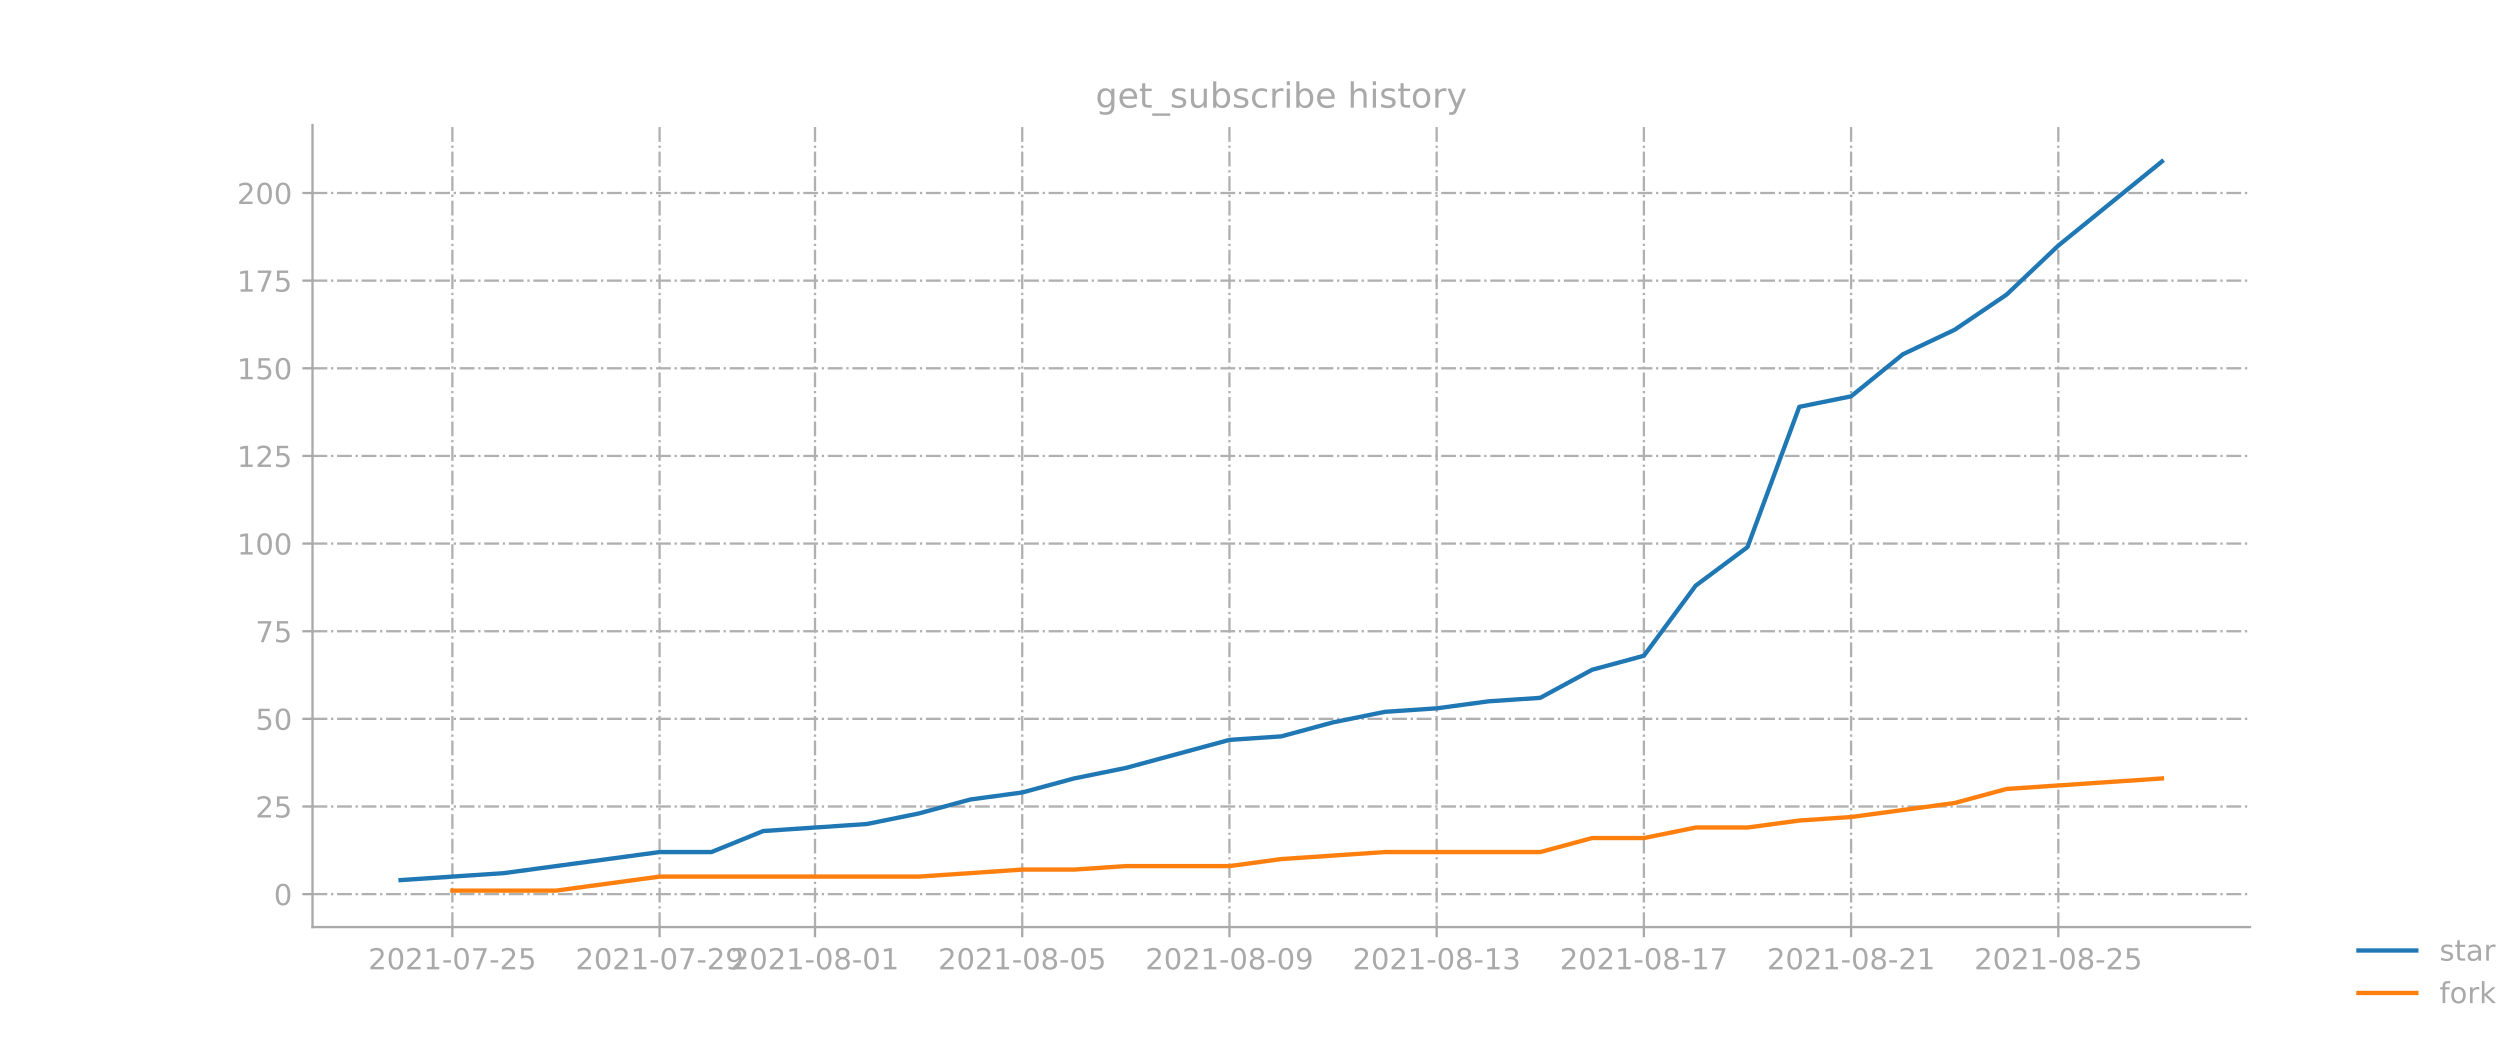
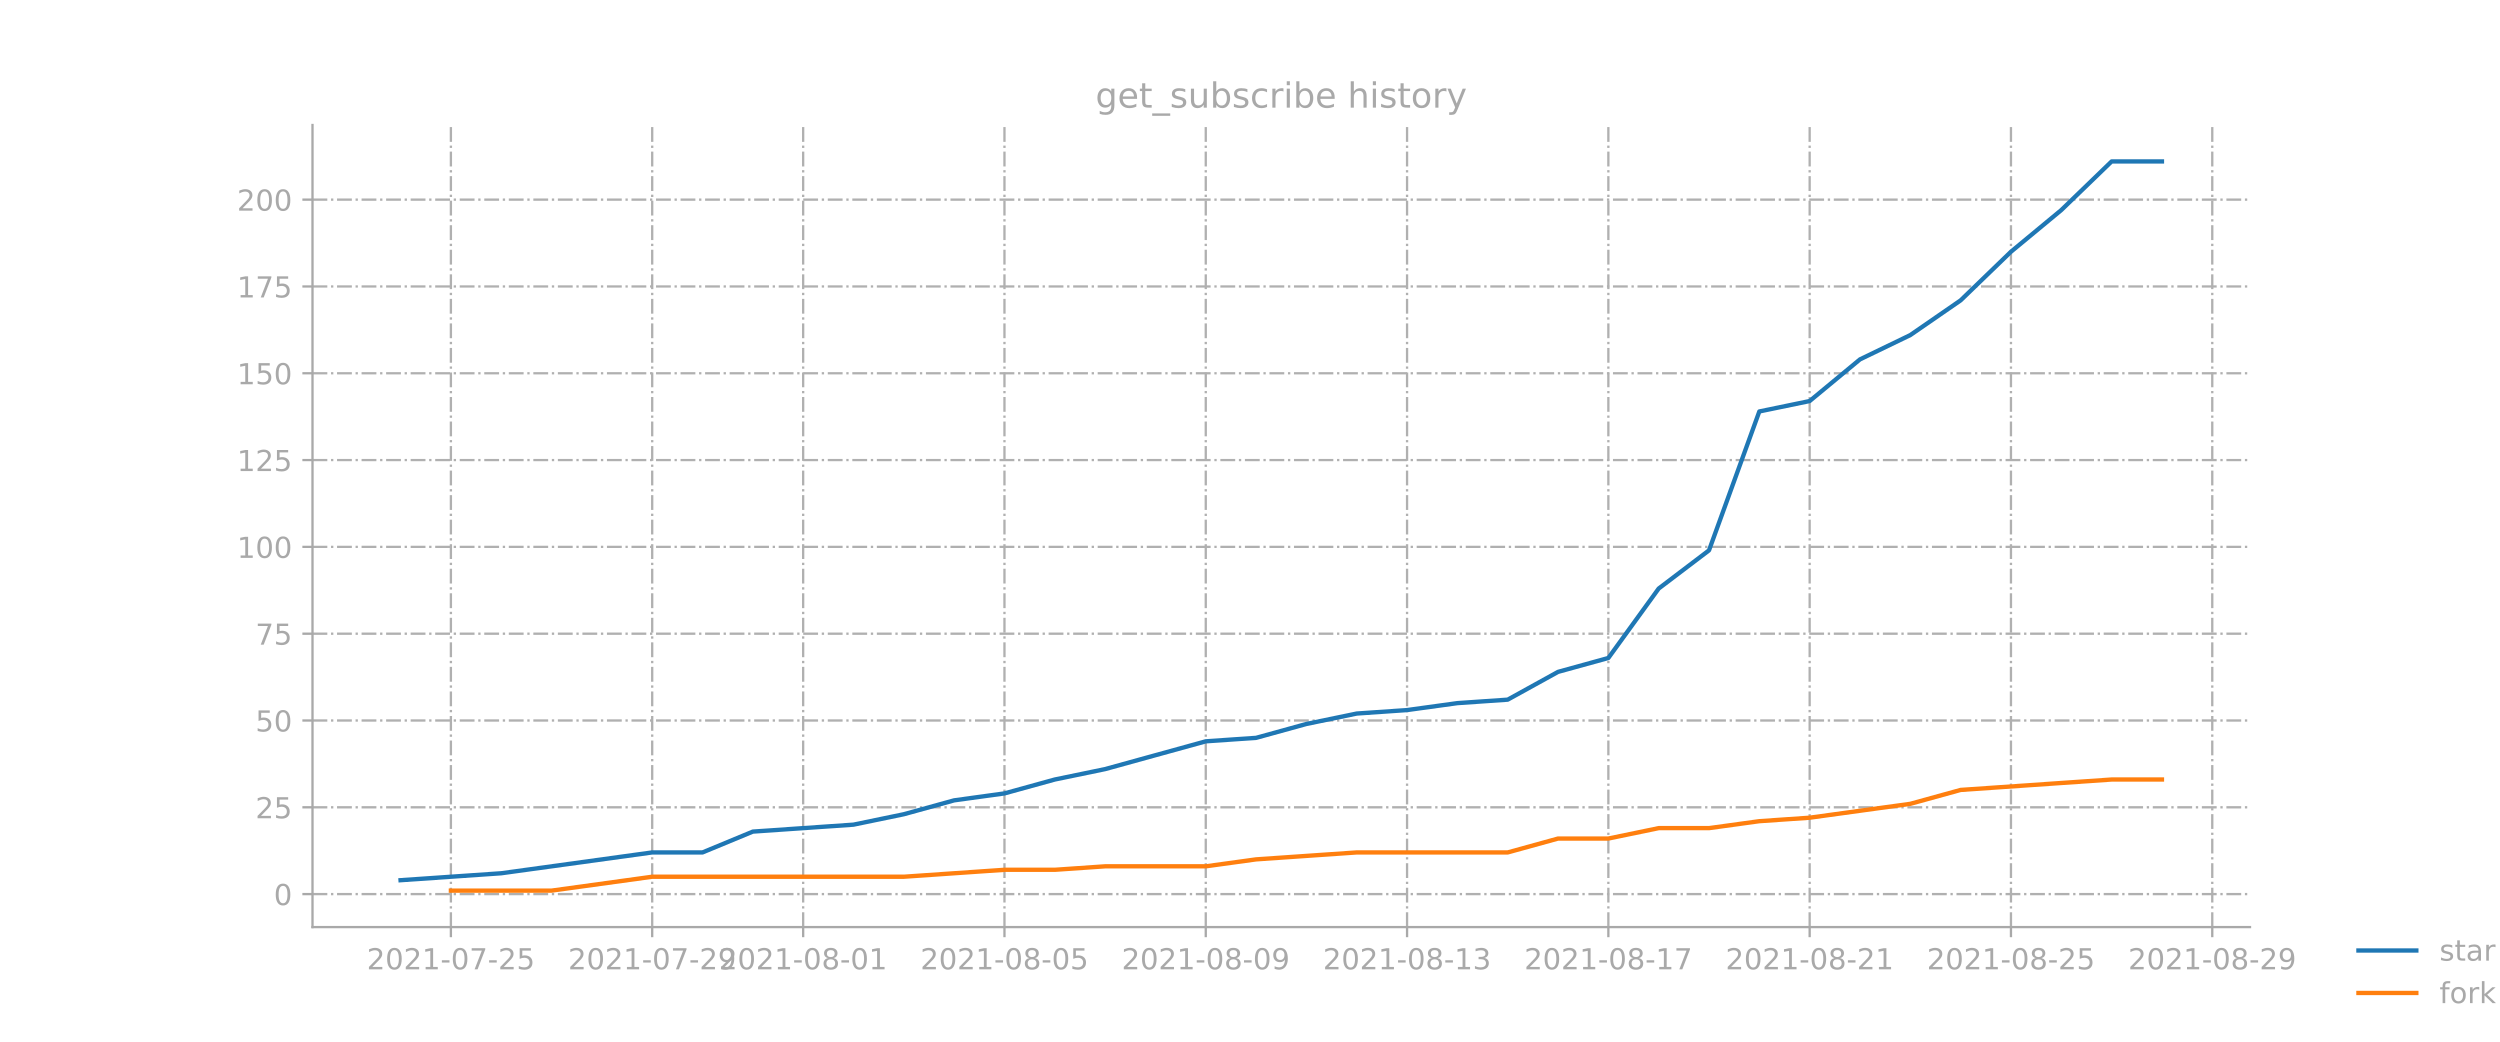
<svg xmlns="http://www.w3.org/2000/svg" xmlns:xlink="http://www.w3.org/1999/xlink" height="360pt" version="1.1" viewBox="0 0 864 360" width="864pt">
  <defs>
    <style type="text/css">*{stroke-linecap:butt;stroke-linejoin:round;}</style>
  </defs>
  <g id="figure_1">
    <g id="patch_1">
      <path d="M 0 360  L 864 360  L 864 0  L 0 0  z " style="fill:none;opacity:0;" />
    </g>
    <g id="axes_1">
      <g id="patch_2">
        <path d="M 108 320.4  L 777.6 320.4  L 777.6 43.2  L 108 43.2  z " style="fill:none;opacity:0;" />
      </g>
      <g id="matplotlib.axis_1">
        <g id="xtick_1">
          <g id="line2d_1">
-             <path clip-path="url(#p028cdc02c2)" d="M 156.34 320.4  L 156.34 43.2  " style="fill:none;stroke:#b0b0b0;stroke-dasharray:5.12,1.28,0.8,1.28;stroke-dashoffset:0;stroke-width:0.8;" />
+             <path clip-path="url(#p66bc255446)" d="M 155.829 320.4  L 155.829 43.2  " style="fill:none;stroke:#b0b0b0;stroke-dasharray:5.12,1.28,0.8,1.28;stroke-dashoffset:0;stroke-width:0.8;" />
          </g>
          <g id="line2d_2">
            <defs>
-               <path d="M 0 0  L 0 3.5  " id="mcc7160a226" style="stroke:#a9a9a9;stroke-width:0.8;" />
+               <path d="M 0 0  L 0 3.5  " id="m438dc168dd" style="stroke:#a9a9a9;stroke-width:0.8;" />
            </defs>
            <g>
-               <use style="fill:#a9a9a9;stroke:#a9a9a9;stroke-width:0.8;" x="156.34" xlink:href="#mcc7160a226" y="320.4" />
+               <use style="fill:#a9a9a9;stroke:#a9a9a9;stroke-width:0.8;" x="155.829" xlink:href="#m438dc168dd" y="320.4" />
            </g>
          </g>
          <g id="text_1">
-             <g style="fill:#a9a9a9;" transform="translate(127.2823 334.9984)scale(0.1 -0.1)">
+             <g style="fill:#a9a9a9;" transform="translate(126.7708 334.9984)scale(0.1 -0.1)">
              <defs>
                <path d="M 1228 531  L 3431 531  L 3431 0  L 469 0  L 469 531  Q 828 903 1448 1529  Q 2069 2156 2228 2338  Q 2531 2678 2651 2914  Q 2772 3150 2772 3378  Q 2772 3750 2511 3984  Q 2250 4219 1831 4219  Q 1534 4219 1204 4116  Q 875 4013 500 3803  L 500 4441  Q 881 4594 1212 4672  Q 1544 4750 1819 4750  Q 2544 4750 2975 4387  Q 3406 4025 3406 3419  Q 3406 3131 3298 2873  Q 3191 2616 2906 2266  Q 2828 2175 2409 1742  Q 1991 1309 1228 531  z " id="DejaVuSans-32" transform="scale(0.015625)" />
                <path d="M 2034 4250  Q 1547 4250 1301 3770  Q 1056 3291 1056 2328  Q 1056 1369 1301 889  Q 1547 409 2034 409  Q 2525 409 2770 889  Q 3016 1369 3016 2328  Q 3016 3291 2770 3770  Q 2525 4250 2034 4250  z M 2034 4750  Q 2819 4750 3233 4129  Q 3647 3509 3647 2328  Q 3647 1150 3233 529  Q 2819 -91 2034 -91  Q 1250 -91 836 529  Q 422 1150 422 2328  Q 422 3509 836 4129  Q 1250 4750 2034 4750  z " id="DejaVuSans-30" transform="scale(0.015625)" />
                <path d="M 794 531  L 1825 531  L 1825 4091  L 703 3866  L 703 4441  L 1819 4666  L 2450 4666  L 2450 531  L 3481 531  L 3481 0  L 794 0  L 794 531  z " id="DejaVuSans-31" transform="scale(0.015625)" />
                <path d="M 313 2009  L 1997 2009  L 1997 1497  L 313 1497  L 313 2009  z " id="DejaVuSans-2d" transform="scale(0.015625)" />
                <path d="M 525 4666  L 3525 4666  L 3525 4397  L 1831 0  L 1172 0  L 2766 4134  L 525 4134  L 525 4666  z " id="DejaVuSans-37" transform="scale(0.015625)" />
                <path d="M 691 4666  L 3169 4666  L 3169 4134  L 1269 4134  L 1269 2991  Q 1406 3038 1543 3061  Q 1681 3084 1819 3084  Q 2600 3084 3056 2656  Q 3513 2228 3513 1497  Q 3513 744 3044 326  Q 2575 -91 1722 -91  Q 1428 -91 1123 -41  Q 819 9 494 109  L 494 744  Q 775 591 1075 516  Q 1375 441 1709 441  Q 2250 441 2565 725  Q 2881 1009 2881 1497  Q 2881 1984 2565 2268  Q 2250 2553 1709 2553  Q 1456 2553 1204 2497  Q 953 2441 691 2322  L 691 4666  z " id="DejaVuSans-35" transform="scale(0.015625)" />
              </defs>
              <use xlink:href="#DejaVuSans-32" />
              <use x="63.623" xlink:href="#DejaVuSans-30" />
              <use x="127.246" xlink:href="#DejaVuSans-32" />
              <use x="190.869" xlink:href="#DejaVuSans-31" />
              <use x="254.492" xlink:href="#DejaVuSans-2d" />
              <use x="290.576" xlink:href="#DejaVuSans-30" />
              <use x="354.199" xlink:href="#DejaVuSans-37" />
              <use x="417.822" xlink:href="#DejaVuSans-2d" />
              <use x="453.906" xlink:href="#DejaVuSans-32" />
              <use x="517.529" xlink:href="#DejaVuSans-35" />
            </g>
          </g>
        </g>
        <g id="xtick_2">
          <g id="line2d_3">
-             <path clip-path="url(#p028cdc02c2)" d="M 227.955 320.4  L 227.955 43.2  " style="fill:none;stroke:#b0b0b0;stroke-dasharray:5.12,1.28,0.8,1.28;stroke-dashoffset:0;stroke-width:0.8;" />
+             <path clip-path="url(#p66bc255446)" d="M 225.397 320.4  L 225.397 43.2  " style="fill:none;stroke:#b0b0b0;stroke-dasharray:5.12,1.28,0.8,1.28;stroke-dashoffset:0;stroke-width:0.8;" />
          </g>
          <g id="line2d_4">
            <g>
-               <use style="fill:#a9a9a9;stroke:#a9a9a9;stroke-width:0.8;" x="227.955" xlink:href="#mcc7160a226" y="320.4" />
+               <use style="fill:#a9a9a9;stroke:#a9a9a9;stroke-width:0.8;" x="225.397" xlink:href="#m438dc168dd" y="320.4" />
            </g>
          </g>
          <g id="text_2">
-             <g style="fill:#a9a9a9;" transform="translate(198.8973 334.9984)scale(0.1 -0.1)">
+             <g style="fill:#a9a9a9;" transform="translate(196.3396 334.9984)scale(0.1 -0.1)">
              <defs>
                <path d="M 703 97  L 703 672  Q 941 559 1184 500  Q 1428 441 1663 441  Q 2288 441 2617 861  Q 2947 1281 2994 2138  Q 2813 1869 2534 1725  Q 2256 1581 1919 1581  Q 1219 1581 811 2004  Q 403 2428 403 3163  Q 403 3881 828 4315  Q 1253 4750 1959 4750  Q 2769 4750 3195 4129  Q 3622 3509 3622 2328  Q 3622 1225 3098 567  Q 2575 -91 1691 -91  Q 1453 -91 1209 -44  Q 966 3 703 97  z M 1959 2075  Q 2384 2075 2632 2365  Q 2881 2656 2881 3163  Q 2881 3666 2632 3958  Q 2384 4250 1959 4250  Q 1534 4250 1286 3958  Q 1038 3666 1038 3163  Q 1038 2656 1286 2365  Q 1534 2075 1959 2075  z " id="DejaVuSans-39" transform="scale(0.015625)" />
              </defs>
              <use xlink:href="#DejaVuSans-32" />
              <use x="63.623" xlink:href="#DejaVuSans-30" />
              <use x="127.246" xlink:href="#DejaVuSans-32" />
              <use x="190.869" xlink:href="#DejaVuSans-31" />
              <use x="254.492" xlink:href="#DejaVuSans-2d" />
              <use x="290.576" xlink:href="#DejaVuSans-30" />
              <use x="354.199" xlink:href="#DejaVuSans-37" />
              <use x="417.822" xlink:href="#DejaVuSans-2d" />
              <use x="453.906" xlink:href="#DejaVuSans-32" />
              <use x="517.529" xlink:href="#DejaVuSans-39" />
            </g>
          </g>
        </g>
        <g id="xtick_3">
          <g id="line2d_5">
-             <path clip-path="url(#p028cdc02c2)" d="M 281.666 320.4  L 281.666 43.2  " style="fill:none;stroke:#b0b0b0;stroke-dasharray:5.12,1.28,0.8,1.28;stroke-dashoffset:0;stroke-width:0.8;" />
+             <path clip-path="url(#p66bc255446)" d="M 277.574 320.4  L 277.574 43.2  " style="fill:none;stroke:#b0b0b0;stroke-dasharray:5.12,1.28,0.8,1.28;stroke-dashoffset:0;stroke-width:0.8;" />
          </g>
          <g id="line2d_6">
            <g>
-               <use style="fill:#a9a9a9;stroke:#a9a9a9;stroke-width:0.8;" x="281.666" xlink:href="#mcc7160a226" y="320.4" />
+               <use style="fill:#a9a9a9;stroke:#a9a9a9;stroke-width:0.8;" x="277.574" xlink:href="#m438dc168dd" y="320.4" />
            </g>
          </g>
          <g id="text_3">
-             <g style="fill:#a9a9a9;" transform="translate(252.6085 334.9984)scale(0.1 -0.1)">
+             <g style="fill:#a9a9a9;" transform="translate(248.5162 334.9984)scale(0.1 -0.1)">
              <defs>
                <path d="M 2034 2216  Q 1584 2216 1326 1975  Q 1069 1734 1069 1313  Q 1069 891 1326 650  Q 1584 409 2034 409  Q 2484 409 2743 651  Q 3003 894 3003 1313  Q 3003 1734 2745 1975  Q 2488 2216 2034 2216  z M 1403 2484  Q 997 2584 770 2862  Q 544 3141 544 3541  Q 544 4100 942 4425  Q 1341 4750 2034 4750  Q 2731 4750 3128 4425  Q 3525 4100 3525 3541  Q 3525 3141 3298 2862  Q 3072 2584 2669 2484  Q 3125 2378 3379 2068  Q 3634 1759 3634 1313  Q 3634 634 3220 271  Q 2806 -91 2034 -91  Q 1263 -91 848 271  Q 434 634 434 1313  Q 434 1759 690 2068  Q 947 2378 1403 2484  z M 1172 3481  Q 1172 3119 1398 2916  Q 1625 2713 2034 2713  Q 2441 2713 2670 2916  Q 2900 3119 2900 3481  Q 2900 3844 2670 4047  Q 2441 4250 2034 4250  Q 1625 4250 1398 4047  Q 1172 3844 1172 3481  z " id="DejaVuSans-38" transform="scale(0.015625)" />
              </defs>
              <use xlink:href="#DejaVuSans-32" />
              <use x="63.623" xlink:href="#DejaVuSans-30" />
              <use x="127.246" xlink:href="#DejaVuSans-32" />
              <use x="190.869" xlink:href="#DejaVuSans-31" />
              <use x="254.492" xlink:href="#DejaVuSans-2d" />
              <use x="290.576" xlink:href="#DejaVuSans-30" />
              <use x="354.199" xlink:href="#DejaVuSans-38" />
              <use x="417.822" xlink:href="#DejaVuSans-2d" />
              <use x="453.906" xlink:href="#DejaVuSans-30" />
              <use x="517.529" xlink:href="#DejaVuSans-31" />
            </g>
          </g>
        </g>
        <g id="xtick_4">
          <g id="line2d_7">
-             <path clip-path="url(#p028cdc02c2)" d="M 353.281 320.4  L 353.281 43.2  " style="fill:none;stroke:#b0b0b0;stroke-dasharray:5.12,1.28,0.8,1.28;stroke-dashoffset:0;stroke-width:0.8;" />
+             <path clip-path="url(#p66bc255446)" d="M 347.143 320.4  L 347.143 43.2  " style="fill:none;stroke:#b0b0b0;stroke-dasharray:5.12,1.28,0.8,1.28;stroke-dashoffset:0;stroke-width:0.8;" />
          </g>
          <g id="line2d_8">
            <g>
-               <use style="fill:#a9a9a9;stroke:#a9a9a9;stroke-width:0.8;" x="353.281" xlink:href="#mcc7160a226" y="320.4" />
+               <use style="fill:#a9a9a9;stroke:#a9a9a9;stroke-width:0.8;" x="347.143" xlink:href="#m438dc168dd" y="320.4" />
            </g>
          </g>
          <g id="text_4">
-             <g style="fill:#a9a9a9;" transform="translate(324.2235 334.9984)scale(0.1 -0.1)">
+             <g style="fill:#a9a9a9;" transform="translate(318.085 334.9984)scale(0.1 -0.1)">
              <use xlink:href="#DejaVuSans-32" />
              <use x="63.623" xlink:href="#DejaVuSans-30" />
              <use x="127.246" xlink:href="#DejaVuSans-32" />
              <use x="190.869" xlink:href="#DejaVuSans-31" />
              <use x="254.492" xlink:href="#DejaVuSans-2d" />
              <use x="290.576" xlink:href="#DejaVuSans-30" />
              <use x="354.199" xlink:href="#DejaVuSans-38" />
              <use x="417.822" xlink:href="#DejaVuSans-2d" />
              <use x="453.906" xlink:href="#DejaVuSans-30" />
              <use x="517.529" xlink:href="#DejaVuSans-35" />
            </g>
          </g>
        </g>
        <g id="xtick_5">
          <g id="line2d_9">
-             <path clip-path="url(#p028cdc02c2)" d="M 424.896 320.4  L 424.896 43.2  " style="fill:none;stroke:#b0b0b0;stroke-dasharray:5.12,1.28,0.8,1.28;stroke-dashoffset:0;stroke-width:0.8;" />
+             <path clip-path="url(#p66bc255446)" d="M 416.712 320.4  L 416.712 43.2  " style="fill:none;stroke:#b0b0b0;stroke-dasharray:5.12,1.28,0.8,1.28;stroke-dashoffset:0;stroke-width:0.8;" />
          </g>
          <g id="line2d_10">
            <g>
-               <use style="fill:#a9a9a9;stroke:#a9a9a9;stroke-width:0.8;" x="424.896" xlink:href="#mcc7160a226" y="320.4" />
+               <use style="fill:#a9a9a9;stroke:#a9a9a9;stroke-width:0.8;" x="416.712" xlink:href="#m438dc168dd" y="320.4" />
            </g>
          </g>
          <g id="text_5">
-             <g style="fill:#a9a9a9;" transform="translate(395.8384 334.9984)scale(0.1 -0.1)">
+             <g style="fill:#a9a9a9;" transform="translate(387.6539 334.9984)scale(0.1 -0.1)">
              <use xlink:href="#DejaVuSans-32" />
              <use x="63.623" xlink:href="#DejaVuSans-30" />
              <use x="127.246" xlink:href="#DejaVuSans-32" />
              <use x="190.869" xlink:href="#DejaVuSans-31" />
              <use x="254.492" xlink:href="#DejaVuSans-2d" />
              <use x="290.576" xlink:href="#DejaVuSans-30" />
              <use x="354.199" xlink:href="#DejaVuSans-38" />
              <use x="417.822" xlink:href="#DejaVuSans-2d" />
              <use x="453.906" xlink:href="#DejaVuSans-30" />
              <use x="517.529" xlink:href="#DejaVuSans-39" />
            </g>
          </g>
        </g>
        <g id="xtick_6">
          <g id="line2d_11">
-             <path clip-path="url(#p028cdc02c2)" d="M 496.511 320.4  L 496.511 43.2  " style="fill:none;stroke:#b0b0b0;stroke-dasharray:5.12,1.28,0.8,1.28;stroke-dashoffset:0;stroke-width:0.8;" />
+             <path clip-path="url(#p66bc255446)" d="M 486.281 320.4  L 486.281 43.2  " style="fill:none;stroke:#b0b0b0;stroke-dasharray:5.12,1.28,0.8,1.28;stroke-dashoffset:0;stroke-width:0.8;" />
          </g>
          <g id="line2d_12">
            <g>
-               <use style="fill:#a9a9a9;stroke:#a9a9a9;stroke-width:0.8;" x="496.511" xlink:href="#mcc7160a226" y="320.4" />
+               <use style="fill:#a9a9a9;stroke:#a9a9a9;stroke-width:0.8;" x="486.281" xlink:href="#m438dc168dd" y="320.4" />
            </g>
          </g>
          <g id="text_6">
-             <g style="fill:#a9a9a9;" transform="translate(467.4534 334.9984)scale(0.1 -0.1)">
+             <g style="fill:#a9a9a9;" transform="translate(457.2227 334.9984)scale(0.1 -0.1)">
              <defs>
                <path d="M 2597 2516  Q 3050 2419 3304 2112  Q 3559 1806 3559 1356  Q 3559 666 3084 287  Q 2609 -91 1734 -91  Q 1441 -91 1130 -33  Q 819 25 488 141  L 488 750  Q 750 597 1062 519  Q 1375 441 1716 441  Q 2309 441 2620 675  Q 2931 909 2931 1356  Q 2931 1769 2642 2001  Q 2353 2234 1838 2234  L 1294 2234  L 1294 2753  L 1863 2753  Q 2328 2753 2575 2939  Q 2822 3125 2822 3475  Q 2822 3834 2567 4026  Q 2313 4219 1838 4219  Q 1578 4219 1281 4162  Q 984 4106 628 3988  L 628 4550  Q 988 4650 1302 4700  Q 1616 4750 1894 4750  Q 2613 4750 3031 4423  Q 3450 4097 3450 3541  Q 3450 3153 3228 2886  Q 3006 2619 2597 2516  z " id="DejaVuSans-33" transform="scale(0.015625)" />
              </defs>
              <use xlink:href="#DejaVuSans-32" />
              <use x="63.623" xlink:href="#DejaVuSans-30" />
              <use x="127.246" xlink:href="#DejaVuSans-32" />
              <use x="190.869" xlink:href="#DejaVuSans-31" />
              <use x="254.492" xlink:href="#DejaVuSans-2d" />
              <use x="290.576" xlink:href="#DejaVuSans-30" />
              <use x="354.199" xlink:href="#DejaVuSans-38" />
              <use x="417.822" xlink:href="#DejaVuSans-2d" />
              <use x="453.906" xlink:href="#DejaVuSans-31" />
              <use x="517.529" xlink:href="#DejaVuSans-33" />
            </g>
          </g>
        </g>
        <g id="xtick_7">
          <g id="line2d_13">
-             <path clip-path="url(#p028cdc02c2)" d="M 568.126 320.4  L 568.126 43.2  " style="fill:none;stroke:#b0b0b0;stroke-dasharray:5.12,1.28,0.8,1.28;stroke-dashoffset:0;stroke-width:0.8;" />
+             <path clip-path="url(#p66bc255446)" d="M 555.849 320.4  L 555.849 43.2  " style="fill:none;stroke:#b0b0b0;stroke-dasharray:5.12,1.28,0.8,1.28;stroke-dashoffset:0;stroke-width:0.8;" />
          </g>
          <g id="line2d_14">
            <g>
-               <use style="fill:#a9a9a9;stroke:#a9a9a9;stroke-width:0.8;" x="568.126" xlink:href="#mcc7160a226" y="320.4" />
+               <use style="fill:#a9a9a9;stroke:#a9a9a9;stroke-width:0.8;" x="555.849" xlink:href="#m438dc168dd" y="320.4" />
            </g>
          </g>
          <g id="text_7">
-             <g style="fill:#a9a9a9;" transform="translate(539.0684 334.9984)scale(0.1 -0.1)">
+             <g style="fill:#a9a9a9;" transform="translate(526.7915 334.9984)scale(0.1 -0.1)">
              <use xlink:href="#DejaVuSans-32" />
              <use x="63.623" xlink:href="#DejaVuSans-30" />
              <use x="127.246" xlink:href="#DejaVuSans-32" />
              <use x="190.869" xlink:href="#DejaVuSans-31" />
              <use x="254.492" xlink:href="#DejaVuSans-2d" />
              <use x="290.576" xlink:href="#DejaVuSans-30" />
              <use x="354.199" xlink:href="#DejaVuSans-38" />
              <use x="417.822" xlink:href="#DejaVuSans-2d" />
              <use x="453.906" xlink:href="#DejaVuSans-31" />
              <use x="517.529" xlink:href="#DejaVuSans-37" />
            </g>
          </g>
        </g>
        <g id="xtick_8">
          <g id="line2d_15">
-             <path clip-path="url(#p028cdc02c2)" d="M 639.741 320.4  L 639.741 43.2  " style="fill:none;stroke:#b0b0b0;stroke-dasharray:5.12,1.28,0.8,1.28;stroke-dashoffset:0;stroke-width:0.8;" />
+             <path clip-path="url(#p66bc255446)" d="M 625.418 320.4  L 625.418 43.2  " style="fill:none;stroke:#b0b0b0;stroke-dasharray:5.12,1.28,0.8,1.28;stroke-dashoffset:0;stroke-width:0.8;" />
          </g>
          <g id="line2d_16">
            <g>
-               <use style="fill:#a9a9a9;stroke:#a9a9a9;stroke-width:0.8;" x="639.741" xlink:href="#mcc7160a226" y="320.4" />
+               <use style="fill:#a9a9a9;stroke:#a9a9a9;stroke-width:0.8;" x="625.418" xlink:href="#m438dc168dd" y="320.4" />
            </g>
          </g>
          <g id="text_8">
-             <g style="fill:#a9a9a9;" transform="translate(610.6834 334.9984)scale(0.1 -0.1)">
+             <g style="fill:#a9a9a9;" transform="translate(596.3604 334.9984)scale(0.1 -0.1)">
              <use xlink:href="#DejaVuSans-32" />
              <use x="63.623" xlink:href="#DejaVuSans-30" />
              <use x="127.246" xlink:href="#DejaVuSans-32" />
              <use x="190.869" xlink:href="#DejaVuSans-31" />
              <use x="254.492" xlink:href="#DejaVuSans-2d" />
              <use x="290.576" xlink:href="#DejaVuSans-30" />
              <use x="354.199" xlink:href="#DejaVuSans-38" />
              <use x="417.822" xlink:href="#DejaVuSans-2d" />
              <use x="453.906" xlink:href="#DejaVuSans-32" />
              <use x="517.529" xlink:href="#DejaVuSans-31" />
            </g>
          </g>
        </g>
        <g id="xtick_9">
          <g id="line2d_17">
-             <path clip-path="url(#p028cdc02c2)" d="M 711.356 320.4  L 711.356 43.2  " style="fill:none;stroke:#b0b0b0;stroke-dasharray:5.12,1.28,0.8,1.28;stroke-dashoffset:0;stroke-width:0.8;" />
+             <path clip-path="url(#p66bc255446)" d="M 694.987 320.4  L 694.987 43.2  " style="fill:none;stroke:#b0b0b0;stroke-dasharray:5.12,1.28,0.8,1.28;stroke-dashoffset:0;stroke-width:0.8;" />
          </g>
          <g id="line2d_18">
            <g>
-               <use style="fill:#a9a9a9;stroke:#a9a9a9;stroke-width:0.8;" x="711.356" xlink:href="#mcc7160a226" y="320.4" />
+               <use style="fill:#a9a9a9;stroke:#a9a9a9;stroke-width:0.8;" x="694.987" xlink:href="#m438dc168dd" y="320.4" />
            </g>
          </g>
          <g id="text_9">
-             <g style="fill:#a9a9a9;" transform="translate(682.2983 334.9984)scale(0.1 -0.1)">
+             <g style="fill:#a9a9a9;" transform="translate(665.9292 334.9984)scale(0.1 -0.1)">
              <use xlink:href="#DejaVuSans-32" />
              <use x="63.623" xlink:href="#DejaVuSans-30" />
              <use x="127.246" xlink:href="#DejaVuSans-32" />
              <use x="190.869" xlink:href="#DejaVuSans-31" />
              <use x="254.492" xlink:href="#DejaVuSans-2d" />
              <use x="290.576" xlink:href="#DejaVuSans-30" />
              <use x="354.199" xlink:href="#DejaVuSans-38" />
              <use x="417.822" xlink:href="#DejaVuSans-2d" />
              <use x="453.906" xlink:href="#DejaVuSans-32" />
              <use x="517.529" xlink:href="#DejaVuSans-35" />
            </g>
          </g>
        </g>
+         <g id="xtick_10">
+           <g id="line2d_19">
+             <path clip-path="url(#p66bc255446)" d="M 764.556 320.4  L 764.556 43.2  " style="fill:none;stroke:#b0b0b0;stroke-dasharray:5.12,1.28,0.8,1.28;stroke-dashoffset:0;stroke-width:0.8;" />
+           </g>
+           <g id="line2d_20">
+             <g>
+               <use style="fill:#a9a9a9;stroke:#a9a9a9;stroke-width:0.8;" x="764.556" xlink:href="#m438dc168dd" y="320.4" />
+             </g>
+           </g>
+           <g id="text_10">
+             <g style="fill:#a9a9a9;" transform="translate(735.498 334.9984)scale(0.1 -0.1)">
+               <use xlink:href="#DejaVuSans-32" />
+               <use x="63.623" xlink:href="#DejaVuSans-30" />
+               <use x="127.246" xlink:href="#DejaVuSans-32" />
+               <use x="190.869" xlink:href="#DejaVuSans-31" />
+               <use x="254.492" xlink:href="#DejaVuSans-2d" />
+               <use x="290.576" xlink:href="#DejaVuSans-30" />
+               <use x="354.199" xlink:href="#DejaVuSans-38" />
+               <use x="417.822" xlink:href="#DejaVuSans-2d" />
+               <use x="453.906" xlink:href="#DejaVuSans-32" />
+               <use x="517.529" xlink:href="#DejaVuSans-39" />
+             </g>
+           </g>
+         </g>
      </g>
      <g id="matplotlib.axis_2">
        <g id="ytick_1">
-           <g id="line2d_19">
-             <path clip-path="url(#p028cdc02c2)" d="M 108 309.012  L 777.6 309.012  " style="fill:none;stroke:#b0b0b0;stroke-dasharray:5.12,1.28,0.8,1.28;stroke-dashoffset:0;stroke-width:0.8;" />
-           </g>
-           <g id="line2d_20">
+           <g id="line2d_21">
+             <path clip-path="url(#p66bc255446)" d="M 108 309  L 777.6 309  " style="fill:none;stroke:#b0b0b0;stroke-dasharray:5.12,1.28,0.8,1.28;stroke-dashoffset:0;stroke-width:0.8;" />
+           </g>
+           <g id="line2d_22">
            <defs>
-               <path d="M 0 0  L -3.5 0  " id="m77e18d36f8" style="stroke:#a9a9a9;stroke-width:0.8;" />
+               <path d="M 0 0  L -3.5 0  " id="m7cbb3f83f2" style="stroke:#a9a9a9;stroke-width:0.8;" />
            </defs>
            <g>
-               <use style="fill:#a9a9a9;stroke:#a9a9a9;stroke-width:0.8;" x="108" xlink:href="#m77e18d36f8" y="309.012" />
-             </g>
-           </g>
-           <g id="text_10">
-             <g style="fill:#a9a9a9;" transform="translate(94.6375 312.8108)scale(0.1 -0.1)">
+               <use style="fill:#a9a9a9;stroke:#a9a9a9;stroke-width:0.8;" x="108" xlink:href="#m7cbb3f83f2" y="309" />
+             </g>
+           </g>
+           <g id="text_11">
+             <g style="fill:#a9a9a9;" transform="translate(94.6375 312.7992)scale(0.1 -0.1)">
              <use xlink:href="#DejaVuSans-30" />
            </g>
          </g>
        </g>
        <g id="ytick_2">
-           <g id="line2d_21">
-             <path clip-path="url(#p028cdc02c2)" d="M 108 278.723  L 777.6 278.723  " style="fill:none;stroke:#b0b0b0;stroke-dasharray:5.12,1.28,0.8,1.28;stroke-dashoffset:0;stroke-width:0.8;" />
-           </g>
-           <g id="line2d_22">
-             <g>
-               <use style="fill:#a9a9a9;stroke:#a9a9a9;stroke-width:0.8;" x="108" xlink:href="#m77e18d36f8" y="278.723" />
-             </g>
-           </g>
-           <g id="text_11">
-             <g style="fill:#a9a9a9;" transform="translate(88.275 282.5223)scale(0.1 -0.1)">
+           <g id="line2d_23">
+             <path clip-path="url(#p66bc255446)" d="M 108 279  L 777.6 279  " style="fill:none;stroke:#b0b0b0;stroke-dasharray:5.12,1.28,0.8,1.28;stroke-dashoffset:0;stroke-width:0.8;" />
+           </g>
+           <g id="line2d_24">
+             <g>
+               <use style="fill:#a9a9a9;stroke:#a9a9a9;stroke-width:0.8;" x="108" xlink:href="#m7cbb3f83f2" y="279" />
+             </g>
+           </g>
+           <g id="text_12">
+             <g style="fill:#a9a9a9;" transform="translate(88.275 282.7992)scale(0.1 -0.1)">
              <use xlink:href="#DejaVuSans-32" />
              <use x="63.623" xlink:href="#DejaVuSans-35" />
            </g>
          </g>
        </g>
        <g id="ytick_3">
-           <g id="line2d_23">
-             <path clip-path="url(#p028cdc02c2)" d="M 108 248.435  L 777.6 248.435  " style="fill:none;stroke:#b0b0b0;stroke-dasharray:5.12,1.28,0.8,1.28;stroke-dashoffset:0;stroke-width:0.8;" />
-           </g>
-           <g id="line2d_24">
-             <g>
-               <use style="fill:#a9a9a9;stroke:#a9a9a9;stroke-width:0.8;" x="108" xlink:href="#m77e18d36f8" y="248.435" />
-             </g>
-           </g>
-           <g id="text_12">
-             <g style="fill:#a9a9a9;" transform="translate(88.275 252.2338)scale(0.1 -0.1)">
+           <g id="line2d_25">
+             <path clip-path="url(#p66bc255446)" d="M 108 249  L 777.6 249  " style="fill:none;stroke:#b0b0b0;stroke-dasharray:5.12,1.28,0.8,1.28;stroke-dashoffset:0;stroke-width:0.8;" />
+           </g>
+           <g id="line2d_26">
+             <g>
+               <use style="fill:#a9a9a9;stroke:#a9a9a9;stroke-width:0.8;" x="108" xlink:href="#m7cbb3f83f2" y="249" />
+             </g>
+           </g>
+           <g id="text_13">
+             <g style="fill:#a9a9a9;" transform="translate(88.275 252.7992)scale(0.1 -0.1)">
              <use xlink:href="#DejaVuSans-35" />
              <use x="63.623" xlink:href="#DejaVuSans-30" />
            </g>
          </g>
        </g>
        <g id="ytick_4">
-           <g id="line2d_25">
-             <path clip-path="url(#p028cdc02c2)" d="M 108 218.146  L 777.6 218.146  " style="fill:none;stroke:#b0b0b0;stroke-dasharray:5.12,1.28,0.8,1.28;stroke-dashoffset:0;stroke-width:0.8;" />
-           </g>
-           <g id="line2d_26">
-             <g>
-               <use style="fill:#a9a9a9;stroke:#a9a9a9;stroke-width:0.8;" x="108" xlink:href="#m77e18d36f8" y="218.146" />
-             </g>
-           </g>
-           <g id="text_13">
-             <g style="fill:#a9a9a9;" transform="translate(88.275 221.9454)scale(0.1 -0.1)">
+           <g id="line2d_27">
+             <path clip-path="url(#p66bc255446)" d="M 108 219  L 777.6 219  " style="fill:none;stroke:#b0b0b0;stroke-dasharray:5.12,1.28,0.8,1.28;stroke-dashoffset:0;stroke-width:0.8;" />
+           </g>
+           <g id="line2d_28">
+             <g>
+               <use style="fill:#a9a9a9;stroke:#a9a9a9;stroke-width:0.8;" x="108" xlink:href="#m7cbb3f83f2" y="219" />
+             </g>
+           </g>
+           <g id="text_14">
+             <g style="fill:#a9a9a9;" transform="translate(88.275 222.7992)scale(0.1 -0.1)">
              <use xlink:href="#DejaVuSans-37" />
              <use x="63.623" xlink:href="#DejaVuSans-35" />
            </g>
          </g>
        </g>
        <g id="ytick_5">
-           <g id="line2d_27">
-             <path clip-path="url(#p028cdc02c2)" d="M 108 187.858  L 777.6 187.858  " style="fill:none;stroke:#b0b0b0;stroke-dasharray:5.12,1.28,0.8,1.28;stroke-dashoffset:0;stroke-width:0.8;" />
-           </g>
-           <g id="line2d_28">
-             <g>
-               <use style="fill:#a9a9a9;stroke:#a9a9a9;stroke-width:0.8;" x="108" xlink:href="#m77e18d36f8" y="187.858" />
-             </g>
-           </g>
-           <g id="text_14">
-             <g style="fill:#a9a9a9;" transform="translate(81.9125 191.6569)scale(0.1 -0.1)">
+           <g id="line2d_29">
+             <path clip-path="url(#p66bc255446)" d="M 108 189  L 777.6 189  " style="fill:none;stroke:#b0b0b0;stroke-dasharray:5.12,1.28,0.8,1.28;stroke-dashoffset:0;stroke-width:0.8;" />
+           </g>
+           <g id="line2d_30">
+             <g>
+               <use style="fill:#a9a9a9;stroke:#a9a9a9;stroke-width:0.8;" x="108" xlink:href="#m7cbb3f83f2" y="189" />
+             </g>
+           </g>
+           <g id="text_15">
+             <g style="fill:#a9a9a9;" transform="translate(81.9125 192.7992)scale(0.1 -0.1)">
              <use xlink:href="#DejaVuSans-31" />
              <use x="63.623" xlink:href="#DejaVuSans-30" />
              <use x="127.246" xlink:href="#DejaVuSans-30" />
            </g>
          </g>
        </g>
        <g id="ytick_6">
-           <g id="line2d_29">
-             <path clip-path="url(#p028cdc02c2)" d="M 108 157.569  L 777.6 157.569  " style="fill:none;stroke:#b0b0b0;stroke-dasharray:5.12,1.28,0.8,1.28;stroke-dashoffset:0;stroke-width:0.8;" />
-           </g>
-           <g id="line2d_30">
-             <g>
-               <use style="fill:#a9a9a9;stroke:#a9a9a9;stroke-width:0.8;" x="108" xlink:href="#m77e18d36f8" y="157.569" />
-             </g>
-           </g>
-           <g id="text_15">
-             <g style="fill:#a9a9a9;" transform="translate(81.9125 161.3684)scale(0.1 -0.1)">
+           <g id="line2d_31">
+             <path clip-path="url(#p66bc255446)" d="M 108 159  L 777.6 159  " style="fill:none;stroke:#b0b0b0;stroke-dasharray:5.12,1.28,0.8,1.28;stroke-dashoffset:0;stroke-width:0.8;" />
+           </g>
+           <g id="line2d_32">
+             <g>
+               <use style="fill:#a9a9a9;stroke:#a9a9a9;stroke-width:0.8;" x="108" xlink:href="#m7cbb3f83f2" y="159" />
+             </g>
+           </g>
+           <g id="text_16">
+             <g style="fill:#a9a9a9;" transform="translate(81.9125 162.7992)scale(0.1 -0.1)">
              <use xlink:href="#DejaVuSans-31" />
              <use x="63.623" xlink:href="#DejaVuSans-32" />
              <use x="127.246" xlink:href="#DejaVuSans-35" />
            </g>
          </g>
        </g>
        <g id="ytick_7">
-           <g id="line2d_31">
-             <path clip-path="url(#p028cdc02c2)" d="M 108 127.281  L 777.6 127.281  " style="fill:none;stroke:#b0b0b0;stroke-dasharray:5.12,1.28,0.8,1.28;stroke-dashoffset:0;stroke-width:0.8;" />
-           </g>
-           <g id="line2d_32">
-             <g>
-               <use style="fill:#a9a9a9;stroke:#a9a9a9;stroke-width:0.8;" x="108" xlink:href="#m77e18d36f8" y="127.281" />
-             </g>
-           </g>
-           <g id="text_16">
-             <g style="fill:#a9a9a9;" transform="translate(81.9125 131.08)scale(0.1 -0.1)">
+           <g id="line2d_33">
+             <path clip-path="url(#p66bc255446)" d="M 108 129  L 777.6 129  " style="fill:none;stroke:#b0b0b0;stroke-dasharray:5.12,1.28,0.8,1.28;stroke-dashoffset:0;stroke-width:0.8;" />
+           </g>
+           <g id="line2d_34">
+             <g>
+               <use style="fill:#a9a9a9;stroke:#a9a9a9;stroke-width:0.8;" x="108" xlink:href="#m7cbb3f83f2" y="129" />
+             </g>
+           </g>
+           <g id="text_17">
+             <g style="fill:#a9a9a9;" transform="translate(81.9125 132.7992)scale(0.1 -0.1)">
              <use xlink:href="#DejaVuSans-31" />
              <use x="63.623" xlink:href="#DejaVuSans-35" />
              <use x="127.246" xlink:href="#DejaVuSans-30" />
            </g>
          </g>
        </g>
        <g id="ytick_8">
-           <g id="line2d_33">
-             <path clip-path="url(#p028cdc02c2)" d="M 108 96.992  L 777.6 96.992  " style="fill:none;stroke:#b0b0b0;stroke-dasharray:5.12,1.28,0.8,1.28;stroke-dashoffset:0;stroke-width:0.8;" />
-           </g>
-           <g id="line2d_34">
-             <g>
-               <use style="fill:#a9a9a9;stroke:#a9a9a9;stroke-width:0.8;" x="108" xlink:href="#m77e18d36f8" y="96.992" />
-             </g>
-           </g>
-           <g id="text_17">
-             <g style="fill:#a9a9a9;" transform="translate(81.9125 100.7915)scale(0.1 -0.1)">
+           <g id="line2d_35">
+             <path clip-path="url(#p66bc255446)" d="M 108 99  L 777.6 99  " style="fill:none;stroke:#b0b0b0;stroke-dasharray:5.12,1.28,0.8,1.28;stroke-dashoffset:0;stroke-width:0.8;" />
+           </g>
+           <g id="line2d_36">
+             <g>
+               <use style="fill:#a9a9a9;stroke:#a9a9a9;stroke-width:0.8;" x="108" xlink:href="#m7cbb3f83f2" y="99" />
+             </g>
+           </g>
+           <g id="text_18">
+             <g style="fill:#a9a9a9;" transform="translate(81.9125 102.7992)scale(0.1 -0.1)">
              <use xlink:href="#DejaVuSans-31" />
              <use x="63.623" xlink:href="#DejaVuSans-37" />
              <use x="127.246" xlink:href="#DejaVuSans-35" />
            </g>
          </g>
        </g>
        <g id="ytick_9">
-           <g id="line2d_35">
-             <path clip-path="url(#p028cdc02c2)" d="M 108 66.704  L 777.6 66.704  " style="fill:none;stroke:#b0b0b0;stroke-dasharray:5.12,1.28,0.8,1.28;stroke-dashoffset:0;stroke-width:0.8;" />
-           </g>
-           <g id="line2d_36">
-             <g>
-               <use style="fill:#a9a9a9;stroke:#a9a9a9;stroke-width:0.8;" x="108" xlink:href="#m77e18d36f8" y="66.704" />
-             </g>
-           </g>
-           <g id="text_18">
-             <g style="fill:#a9a9a9;" transform="translate(81.9125 70.50307)scale(0.1 -0.1)">
+           <g id="line2d_37">
+             <path clip-path="url(#p66bc255446)" d="M 108 69  L 777.6 69  " style="fill:none;stroke:#b0b0b0;stroke-dasharray:5.12,1.28,0.8,1.28;stroke-dashoffset:0;stroke-width:0.8;" />
+           </g>
+           <g id="line2d_38">
+             <g>
+               <use style="fill:#a9a9a9;stroke:#a9a9a9;stroke-width:0.8;" x="108" xlink:href="#m7cbb3f83f2" y="69" />
+             </g>
+           </g>
+           <g id="text_19">
+             <g style="fill:#a9a9a9;" transform="translate(81.9125 72.79922)scale(0.1 -0.1)">
              <use xlink:href="#DejaVuSans-32" />
              <use x="63.623" xlink:href="#DejaVuSans-30" />
              <use x="127.246" xlink:href="#DejaVuSans-30" />
            </g>
          </g>
        </g>
      </g>
-       <g id="line2d_37">
-         <path clip-path="url(#p028cdc02c2)" d="M 138.436 304.165  L 156.34 302.954  L 174.244 301.742  L 192.148 299.319  L 210.051 296.896  L 227.955 294.473  L 245.859 294.473  L 263.763 287.204  L 281.666 285.992  L 299.57 284.781  L 317.474 281.146  L 335.378 276.3  L 353.281 273.877  L 371.185 269.031  L 389.089 265.396  L 406.993 260.55  L 424.896 255.704  L 442.8 254.492  L 460.704 249.646  L 478.607 246.012  L 496.511 244.8  L 514.415 242.377  L 532.319 241.165  L 550.222 231.473  L 568.126 226.627  L 586.03 202.396  L 603.934 189.069  L 621.837 140.608  L 639.741 136.973  L 657.645 122.435  L 675.549 113.954  L 693.452 101.838  L 711.356 84.877  L 729.26 70.338  L 747.164 55.8  " style="fill:none;stroke:#1f77b4;stroke-linecap:square;stroke-width:1.5;" />
-       </g>
-       <g id="line2d_38">
-         <path clip-path="url(#p028cdc02c2)" d="M 156.34 307.8  L 174.244 307.8  L 192.148 307.8  L 210.051 305.377  L 227.955 302.954  L 245.859 302.954  L 263.763 302.954  L 281.666 302.954  L 299.57 302.954  L 317.474 302.954  L 335.378 301.742  L 353.281 300.531  L 371.185 300.531  L 389.089 299.319  L 406.993 299.319  L 424.896 299.319  L 442.8 296.896  L 460.704 295.685  L 478.607 294.473  L 496.511 294.473  L 514.415 294.473  L 532.319 294.473  L 550.222 289.627  L 568.126 289.627  L 586.03 285.992  L 603.934 285.992  L 621.837 283.569  L 639.741 282.358  L 657.645 279.935  L 675.549 277.512  L 693.452 272.665  L 711.356 271.454  L 729.26 270.242  L 747.164 269.031  " style="fill:none;stroke:#ff7f0e;stroke-linecap:square;stroke-width:1.5;" />
+       <g id="line2d_39">
+         <path clip-path="url(#p66bc255446)" d="M 138.436 304.2  L 155.829 303  L 173.221 301.8  L 190.613 299.4  L 208.005 297  L 225.397 294.6  L 242.79 294.6  L 260.182 287.4  L 277.574 286.2  L 294.966 285  L 312.358 281.4  L 329.751 276.6  L 347.143 274.2  L 364.535 269.4  L 381.927 265.8  L 399.319 261  L 416.712 256.2  L 434.104 255  L 451.496 250.2  L 468.888 246.6  L 486.281 245.4  L 503.673 243  L 521.065 241.8  L 538.457 232.2  L 555.849 227.4  L 573.242 203.4  L 590.634 190.2  L 608.026 142.2  L 625.418 138.6  L 642.81 124.2  L 660.203 115.8  L 677.595 103.8  L 694.987 87  L 712.379 72.6  L 729.771 55.8  L 747.164 55.8  " style="fill:none;stroke:#1f77b4;stroke-linecap:square;stroke-width:1.5;" />
+       </g>
+       <g id="line2d_40">
+         <path clip-path="url(#p66bc255446)" d="M 155.829 307.8  L 173.221 307.8  L 190.613 307.8  L 208.005 305.4  L 225.397 303  L 242.79 303  L 260.182 303  L 277.574 303  L 294.966 303  L 312.358 303  L 329.751 301.8  L 347.143 300.6  L 364.535 300.6  L 381.927 299.4  L 399.319 299.4  L 416.712 299.4  L 434.104 297  L 451.496 295.8  L 468.888 294.6  L 486.281 294.6  L 503.673 294.6  L 521.065 294.6  L 538.457 289.8  L 555.849 289.8  L 573.242 286.2  L 590.634 286.2  L 608.026 283.8  L 625.418 282.6  L 642.81 280.2  L 660.203 277.8  L 677.595 273  L 694.987 271.8  L 712.379 270.6  L 729.771 269.4  L 747.164 269.4  " style="fill:none;stroke:#ff7f0e;stroke-linecap:square;stroke-width:1.5;" />
      </g>
      <g id="patch_3">
        <path d="M 108 320.4  L 108 43.2  " style="fill:none;stroke:#a9a9a9;stroke-linecap:square;stroke-linejoin:miter;stroke-width:0.8;" />
      </g>
      <g id="patch_4">
        <path d="M 777.6 320.4  L 777.6 43.2  " style="fill:none;" />
      </g>
      <g id="patch_5">
        <path d="M 108 320.4  L 777.6 320.4  " style="fill:none;stroke:#a9a9a9;stroke-linecap:square;stroke-linejoin:miter;stroke-width:0.8;" />
      </g>
      <g id="patch_6">
        <path d="M 108 43.2  L 777.6 43.2  " style="fill:none;" />
      </g>
-       <g id="text_19">
+       <g id="text_20">
        <g style="fill:#a9a9a9;" transform="translate(378.6075 37.2)scale(0.12 -0.12)">
          <defs>
            <path d="M 2906 1791  Q 2906 2416 2648 2759  Q 2391 3103 1925 3103  Q 1463 3103 1205 2759  Q 947 2416 947 1791  Q 947 1169 1205 825  Q 1463 481 1925 481  Q 2391 481 2648 825  Q 2906 1169 2906 1791  z M 3481 434  Q 3481 -459 3084 -895  Q 2688 -1331 1869 -1331  Q 1566 -1331 1297 -1286  Q 1028 -1241 775 -1147  L 775 -588  Q 1028 -725 1275 -790  Q 1522 -856 1778 -856  Q 2344 -856 2625 -561  Q 2906 -266 2906 331  L 2906 616  Q 2728 306 2450 153  Q 2172 0 1784 0  Q 1141 0 747 490  Q 353 981 353 1791  Q 353 2603 747 3093  Q 1141 3584 1784 3584  Q 2172 3584 2450 3431  Q 2728 3278 2906 2969  L 2906 3500  L 3481 3500  L 3481 434  z " id="DejaVuSans-67" transform="scale(0.015625)" />
            <path d="M 3597 1894  L 3597 1613  L 953 1613  Q 991 1019 1311 708  Q 1631 397 2203 397  Q 2534 397 2845 478  Q 3156 559 3463 722  L 3463 178  Q 3153 47 2828 -22  Q 2503 -91 2169 -91  Q 1331 -91 842 396  Q 353 884 353 1716  Q 353 2575 817 3079  Q 1281 3584 2069 3584  Q 2775 3584 3186 3129  Q 3597 2675 3597 1894  z M 3022 2063  Q 3016 2534 2758 2815  Q 2500 3097 2075 3097  Q 1594 3097 1305 2825  Q 1016 2553 972 2059  L 3022 2063  z " id="DejaVuSans-65" transform="scale(0.015625)" />
            <path d="M 1172 4494  L 1172 3500  L 2356 3500  L 2356 3053  L 1172 3053  L 1172 1153  Q 1172 725 1289 603  Q 1406 481 1766 481  L 2356 481  L 2356 0  L 1766 0  Q 1100 0 847 248  Q 594 497 594 1153  L 594 3053  L 172 3053  L 172 3500  L 594 3500  L 594 4494  L 1172 4494  z " id="DejaVuSans-74" transform="scale(0.015625)" />
            <path d="M 3263 -1063  L 3263 -1509  L -63 -1509  L -63 -1063  L 3263 -1063  z " id="DejaVuSans-5f" transform="scale(0.015625)" />
            <path d="M 2834 3397  L 2834 2853  Q 2591 2978 2328 3040  Q 2066 3103 1784 3103  Q 1356 3103 1142 2972  Q 928 2841 928 2578  Q 928 2378 1081 2264  Q 1234 2150 1697 2047  L 1894 2003  Q 2506 1872 2764 1633  Q 3022 1394 3022 966  Q 3022 478 2636 193  Q 2250 -91 1575 -91  Q 1294 -91 989 -36  Q 684 19 347 128  L 347 722  Q 666 556 975 473  Q 1284 391 1588 391  Q 1994 391 2212 530  Q 2431 669 2431 922  Q 2431 1156 2273 1281  Q 2116 1406 1581 1522  L 1381 1569  Q 847 1681 609 1914  Q 372 2147 372 2553  Q 372 3047 722 3315  Q 1072 3584 1716 3584  Q 2034 3584 2315 3537  Q 2597 3491 2834 3397  z " id="DejaVuSans-73" transform="scale(0.015625)" />
            <path d="M 544 1381  L 544 3500  L 1119 3500  L 1119 1403  Q 1119 906 1312 657  Q 1506 409 1894 409  Q 2359 409 2629 706  Q 2900 1003 2900 1516  L 2900 3500  L 3475 3500  L 3475 0  L 2900 0  L 2900 538  Q 2691 219 2414 64  Q 2138 -91 1772 -91  Q 1169 -91 856 284  Q 544 659 544 1381  z M 1991 3584  L 1991 3584  z " id="DejaVuSans-75" transform="scale(0.015625)" />
            <path d="M 3116 1747  Q 3116 2381 2855 2742  Q 2594 3103 2138 3103  Q 1681 3103 1420 2742  Q 1159 2381 1159 1747  Q 1159 1113 1420 752  Q 1681 391 2138 391  Q 2594 391 2855 752  Q 3116 1113 3116 1747  z M 1159 2969  Q 1341 3281 1617 3432  Q 1894 3584 2278 3584  Q 2916 3584 3314 3078  Q 3713 2572 3713 1747  Q 3713 922 3314 415  Q 2916 -91 2278 -91  Q 1894 -91 1617 61  Q 1341 213 1159 525  L 1159 0  L 581 0  L 581 4863  L 1159 4863  L 1159 2969  z " id="DejaVuSans-62" transform="scale(0.015625)" />
            <path d="M 3122 3366  L 3122 2828  Q 2878 2963 2633 3030  Q 2388 3097 2138 3097  Q 1578 3097 1268 2742  Q 959 2388 959 1747  Q 959 1106 1268 751  Q 1578 397 2138 397  Q 2388 397 2633 464  Q 2878 531 3122 666  L 3122 134  Q 2881 22 2623 -34  Q 2366 -91 2075 -91  Q 1284 -91 818 406  Q 353 903 353 1747  Q 353 2603 823 3093  Q 1294 3584 2113 3584  Q 2378 3584 2631 3529  Q 2884 3475 3122 3366  z " id="DejaVuSans-63" transform="scale(0.015625)" />
            <path d="M 2631 2963  Q 2534 3019 2420 3045  Q 2306 3072 2169 3072  Q 1681 3072 1420 2755  Q 1159 2438 1159 1844  L 1159 0  L 581 0  L 581 3500  L 1159 3500  L 1159 2956  Q 1341 3275 1631 3429  Q 1922 3584 2338 3584  Q 2397 3584 2469 3576  Q 2541 3569 2628 3553  L 2631 2963  z " id="DejaVuSans-72" transform="scale(0.015625)" />
            <path d="M 603 3500  L 1178 3500  L 1178 0  L 603 0  L 603 3500  z M 603 4863  L 1178 4863  L 1178 4134  L 603 4134  L 603 4863  z " id="DejaVuSans-69" transform="scale(0.015625)" />
            <path id="DejaVuSans-20" transform="scale(0.015625)" />
            <path d="M 3513 2113  L 3513 0  L 2938 0  L 2938 2094  Q 2938 2591 2744 2837  Q 2550 3084 2163 3084  Q 1697 3084 1428 2787  Q 1159 2491 1159 1978  L 1159 0  L 581 0  L 581 4863  L 1159 4863  L 1159 2956  Q 1366 3272 1645 3428  Q 1925 3584 2291 3584  Q 2894 3584 3203 3211  Q 3513 2838 3513 2113  z " id="DejaVuSans-68" transform="scale(0.015625)" />
            <path d="M 1959 3097  Q 1497 3097 1228 2736  Q 959 2375 959 1747  Q 959 1119 1226 758  Q 1494 397 1959 397  Q 2419 397 2687 759  Q 2956 1122 2956 1747  Q 2956 2369 2687 2733  Q 2419 3097 1959 3097  z M 1959 3584  Q 2709 3584 3137 3096  Q 3566 2609 3566 1747  Q 3566 888 3137 398  Q 2709 -91 1959 -91  Q 1206 -91 779 398  Q 353 888 353 1747  Q 353 2609 779 3096  Q 1206 3584 1959 3584  z " id="DejaVuSans-6f" transform="scale(0.015625)" />
            <path d="M 2059 -325  Q 1816 -950 1584 -1140  Q 1353 -1331 966 -1331  L 506 -1331  L 506 -850  L 844 -850  Q 1081 -850 1212 -737  Q 1344 -625 1503 -206  L 1606 56  L 191 3500  L 800 3500  L 1894 763  L 2988 3500  L 3597 3500  L 2059 -325  z " id="DejaVuSans-79" transform="scale(0.015625)" />
          </defs>
          <use xlink:href="#DejaVuSans-67" />
          <use x="63.477" xlink:href="#DejaVuSans-65" />
          <use x="125" xlink:href="#DejaVuSans-74" />
          <use x="164.209" xlink:href="#DejaVuSans-5f" />
          <use x="214.209" xlink:href="#DejaVuSans-73" />
          <use x="266.309" xlink:href="#DejaVuSans-75" />
          <use x="329.688" xlink:href="#DejaVuSans-62" />
          <use x="393.164" xlink:href="#DejaVuSans-73" />
          <use x="445.264" xlink:href="#DejaVuSans-63" />
          <use x="500.244" xlink:href="#DejaVuSans-72" />
          <use x="541.357" xlink:href="#DejaVuSans-69" />
          <use x="569.141" xlink:href="#DejaVuSans-62" />
          <use x="632.617" xlink:href="#DejaVuSans-65" />
          <use x="694.141" xlink:href="#DejaVuSans-20" />
          <use x="725.928" xlink:href="#DejaVuSans-68" />
          <use x="789.307" xlink:href="#DejaVuSans-69" />
          <use x="817.09" xlink:href="#DejaVuSans-73" />
          <use x="869.189" xlink:href="#DejaVuSans-74" />
          <use x="908.398" xlink:href="#DejaVuSans-6f" />
          <use x="969.58" xlink:href="#DejaVuSans-72" />
          <use x="1010.693" xlink:href="#DejaVuSans-79" />
        </g>
      </g>
      <g id="legend_1">
-         <g id="line2d_39">
+         <g id="line2d_41">
          <path d="M 815.08 328.498  L 835.08 328.498  " style="fill:none;stroke:#1f77b4;stroke-linecap:square;stroke-width:1.5;" />
        </g>
-         <g id="line2d_40" />
-         <g id="text_20">
+         <g id="line2d_42" />
+         <g id="text_21">
          <g style="fill:#a9a9a9;" transform="translate(843.08 331.9984)scale(0.1 -0.1)">
            <defs>
              <path d="M 2194 1759  Q 1497 1759 1228 1600  Q 959 1441 959 1056  Q 959 750 1161 570  Q 1363 391 1709 391  Q 2188 391 2477 730  Q 2766 1069 2766 1631  L 2766 1759  L 2194 1759  z M 3341 1997  L 3341 0  L 2766 0  L 2766 531  Q 2569 213 2275 61  Q 1981 -91 1556 -91  Q 1019 -91 701 211  Q 384 513 384 1019  Q 384 1609 779 1909  Q 1175 2209 1959 2209  L 2766 2209  L 2766 2266  Q 2766 2663 2505 2880  Q 2244 3097 1772 3097  Q 1472 3097 1187 3025  Q 903 2953 641 2809  L 641 3341  Q 956 3463 1253 3523  Q 1550 3584 1831 3584  Q 2591 3584 2966 3190  Q 3341 2797 3341 1997  z " id="DejaVuSans-61" transform="scale(0.015625)" />
            </defs>
            <use xlink:href="#DejaVuSans-73" />
            <use x="52.1" xlink:href="#DejaVuSans-74" />
            <use x="91.309" xlink:href="#DejaVuSans-61" />
            <use x="152.588" xlink:href="#DejaVuSans-72" />
          </g>
        </g>
-         <g id="line2d_41">
+         <g id="line2d_43">
          <path d="M 815.08 343.177  L 835.08 343.177  " style="fill:none;stroke:#ff7f0e;stroke-linecap:square;stroke-width:1.5;" />
        </g>
-         <g id="line2d_42" />
-         <g id="text_21">
+         <g id="line2d_44" />
+         <g id="text_22">
          <g style="fill:#a9a9a9;" transform="translate(843.08 346.6766)scale(0.1 -0.1)">
            <defs>
              <path d="M 2375 4863  L 2375 4384  L 1825 4384  Q 1516 4384 1395 4259  Q 1275 4134 1275 3809  L 1275 3500  L 2222 3500  L 2222 3053  L 1275 3053  L 1275 0  L 697 0  L 697 3053  L 147 3053  L 147 3500  L 697 3500  L 697 3744  Q 697 4328 969 4595  Q 1241 4863 1831 4863  L 2375 4863  z " id="DejaVuSans-66" transform="scale(0.015625)" />
              <path d="M 581 4863  L 1159 4863  L 1159 1991  L 2875 3500  L 3609 3500  L 1753 1863  L 3688 0  L 2938 0  L 1159 1709  L 1159 0  L 581 0  L 581 4863  z " id="DejaVuSans-6b" transform="scale(0.015625)" />
            </defs>
            <use xlink:href="#DejaVuSans-66" />
            <use x="35.205" xlink:href="#DejaVuSans-6f" />
            <use x="96.387" xlink:href="#DejaVuSans-72" />
            <use x="137.5" xlink:href="#DejaVuSans-6b" />
          </g>
        </g>
      </g>
    </g>
  </g>
  <defs>
-     <clipPath id="p028cdc02c2">
+     <clipPath id="p66bc255446">
      <rect height="277.2" width="669.6" x="108" y="43.2" />
    </clipPath>
  </defs>
</svg>
